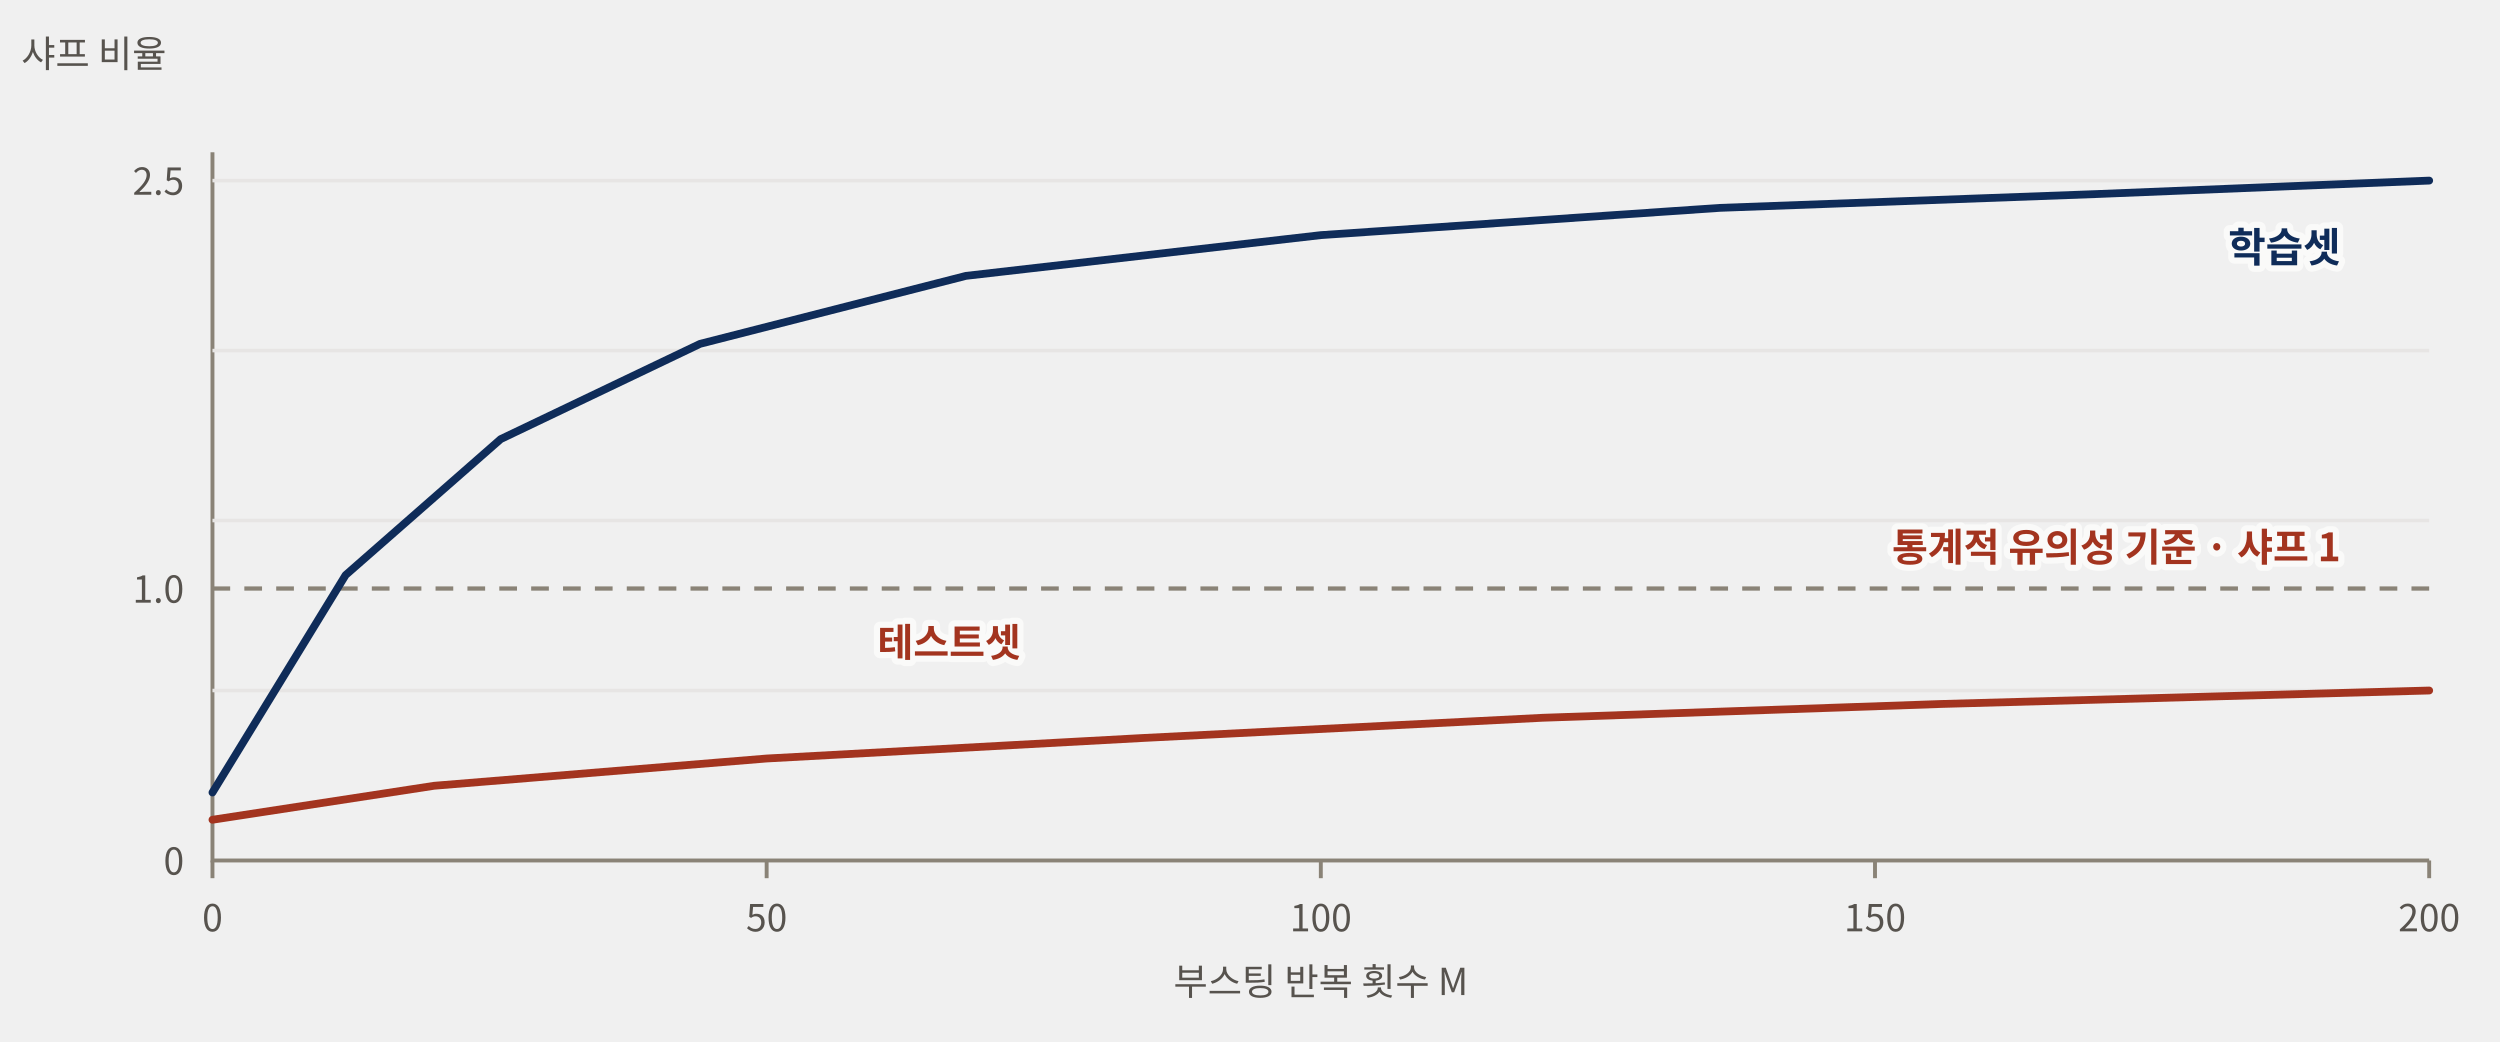
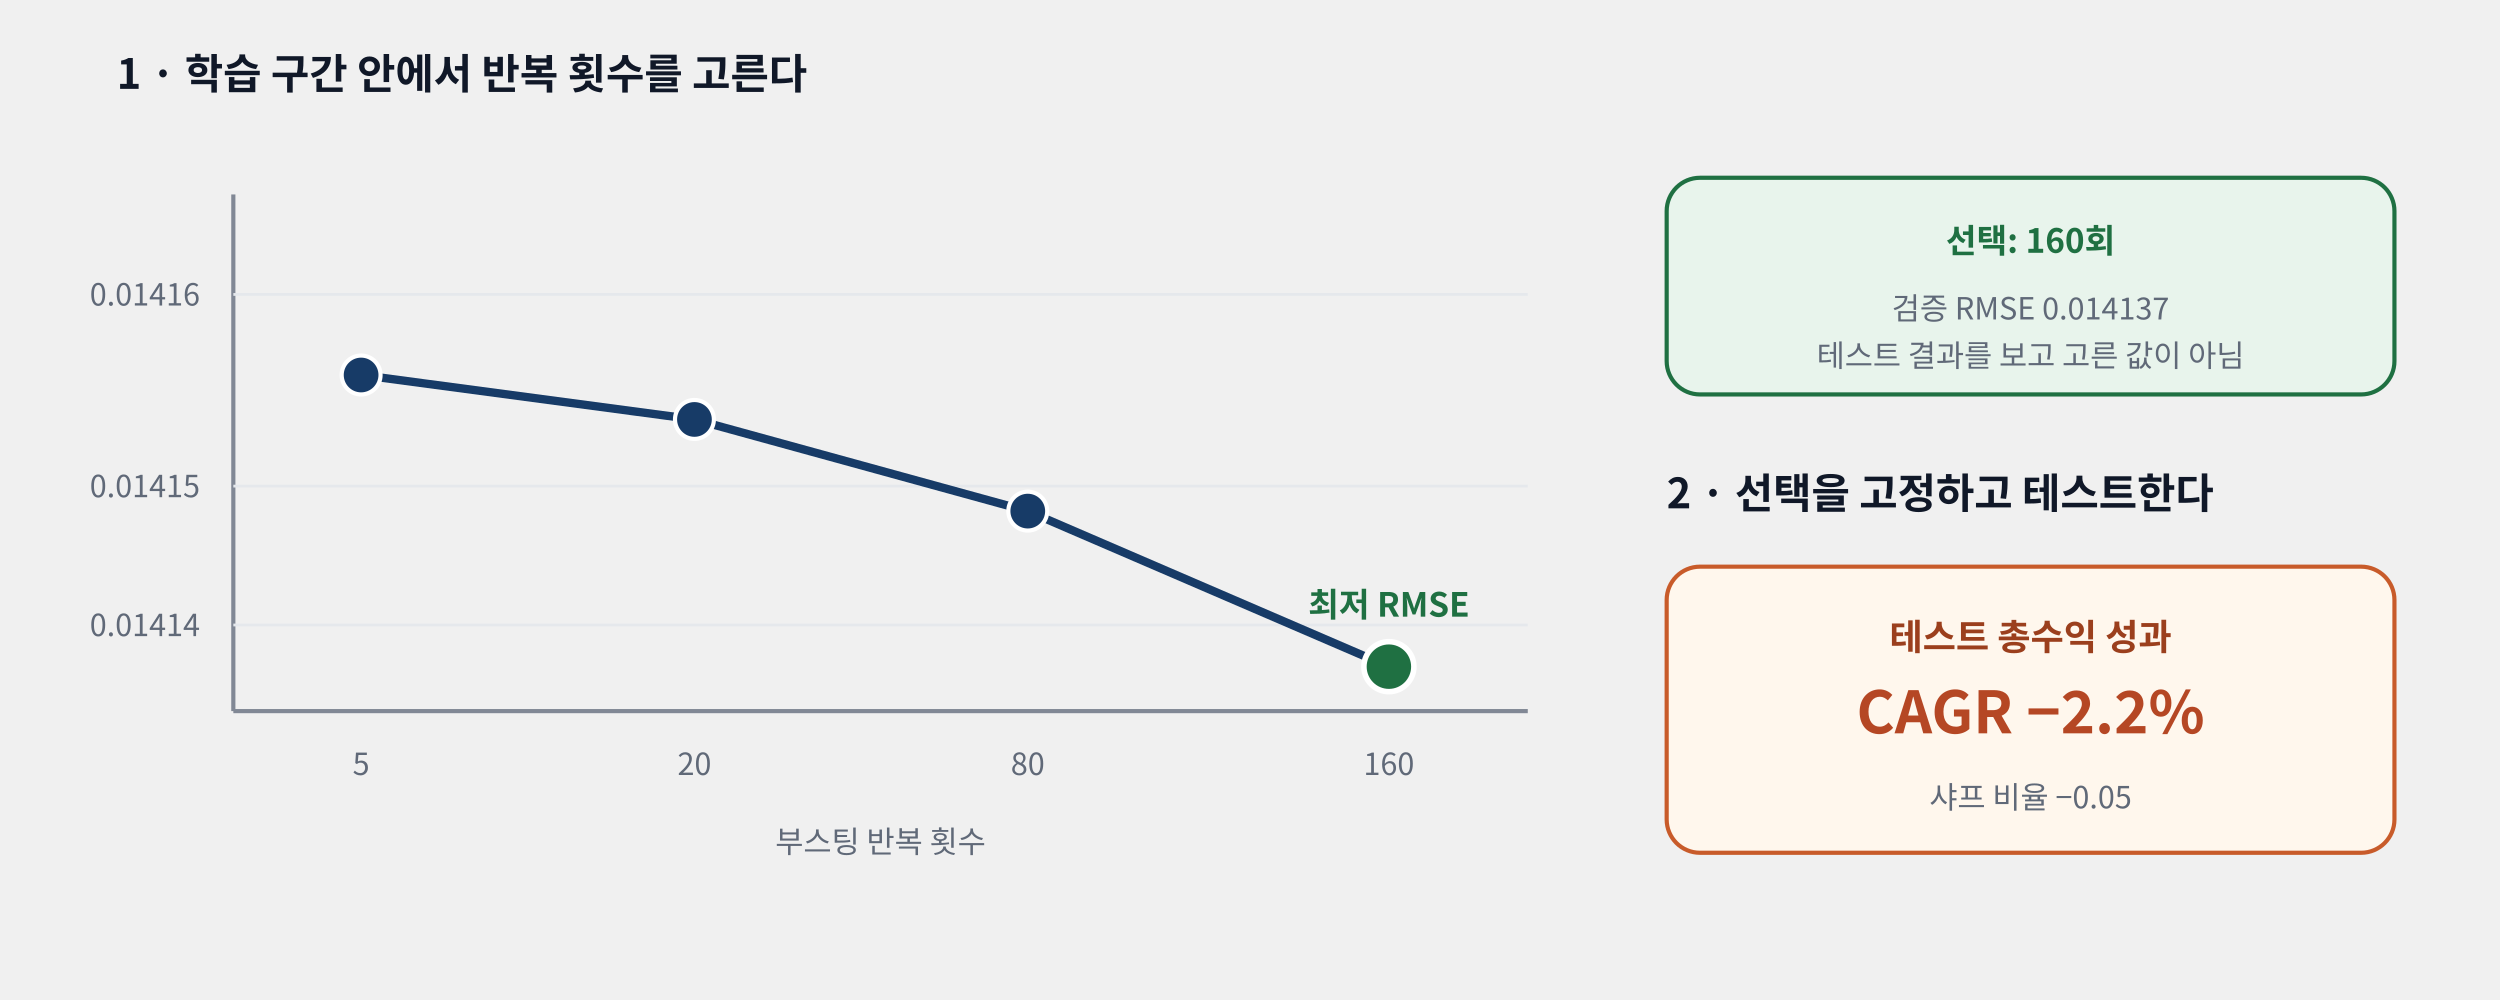
- <svg xmlns="http://www.w3.org/2000/svg" viewBox="14 7 706 294" font-family="Noto Sans CJK KR,Apple SD Gothic Neo,Malgun Gothic,Noto Sans KR,NanumGothic,Inter,system-ui,sans-serif" role="img">
+ <svg xmlns="http://www.w3.org/2000/svg" viewBox="0 0 900 360" role="img" aria-labelledby="title desc" font-family="Noto Sans CJK KR,Apple SD Gothic Neo,Malgun Gothic,Noto Sans KR,NanumGothic,Inter,system-ui,sans-serif">
  <defs>
-     <marker id="ah" markerWidth="9" markerHeight="9" refX="7" refY="3" orient="auto">
-       <path d="M0,0 L7,3 L0,6 Z" fill="#0F2C59" />
-     </marker>
-     <marker id="ahr" markerWidth="9" markerHeight="9" refX="7" refY="3" orient="auto">
-       <path d="M0,0 L7,3 L0,6 Z" fill="#A3341F" />
-     </marker>
-     <marker id="ahg" markerWidth="9" markerHeight="9" refX="7" refY="3" orient="auto">
-       <path d="M0,0 L7,3 L0,6 Z" fill="#1B6B3A" />
-     </marker>
-     <style>
-       .t{fill:#0F0F10;font-size:13px;font-weight:700;text-anchor:middle}
-       .tl{fill:#0F0F10;font-size:12.5px;font-weight:700;text-anchor:start}
-       .s{fill:#57534E;font-size:10.5px;text-anchor:middle}
-       .sl{fill:#57534E;font-size:10.5px;text-anchor:start}
-       .sr{fill:#57534E;font-size:10.5px;text-anchor:end}
-       .lab{fill:#0F2C59;font-size:11.5px;font-weight:700;text-anchor:middle}
-       .labl{fill:#0F2C59;font-size:11.5px;font-weight:700;text-anchor:start}
-       .box{fill:#fff;stroke:#0F2C59;stroke-width:1.4}
-       .key{fill:#0F2C59;stroke:#0F2C59}
-       .tk{fill:#fff;font-size:13px;font-weight:700;text-anchor:middle}
-       .sk{fill:#C7D2E6;font-size:10.5px;text-anchor:middle}
-       .good{fill:#E8F1EA;stroke:#1B6B3A;stroke-width:1.4}
-       .goodt{fill:#1B6B3A;font-size:11px;font-weight:700;text-anchor:middle}
-       .warn{fill:#FBEFEA;stroke:#A3341F;stroke-width:1.4}
-       .warnt{fill:#A3341F;font-size:11px;font-weight:700;text-anchor:middle}
-       .muted{fill:#F3F1EC;stroke:#8A8377;stroke-width:1.3}
-       .mutedt{fill:#6B6357;font-size:10.5px;font-weight:700;text-anchor:middle}
-       .a{stroke:#0F2C59;stroke-width:1.4;fill:none;marker-end:url(#ah)}
-       .ar{stroke:#A3341F;stroke-width:1.4;fill:none;marker-end:url(#ahr)}
-       .ag{stroke:#1B6B3A;stroke-width:1.4;fill:none;marker-end:url(#ahg)}
-       .plain{stroke:#0F2C59;stroke-width:1.3;fill:none}
-       .axis{stroke:#8A8377;stroke-width:1.1;fill:none}
-       .grid{stroke:#E7E5E4;stroke-width:1;fill:none}
-       .ln{stroke:#0F2C59;stroke-width:2.2;fill:none;stroke-linejoin:round;stroke-linecap:round}
-       .lnr{stroke:#A3341F;stroke-width:2.2;fill:none;stroke-linejoin:round;stroke-linecap:round}
-       .lng{stroke:#1B6B3A;stroke-width:2.2;fill:none;stroke-linejoin:round;stroke-linecap:round}
-       .lnthin{stroke:#9AA9C4;stroke-width:1.1;fill:none;stroke-linejoin:round}
-       .dash{stroke:#8A8377;stroke-width:1.2;fill:none;stroke-dasharray:5 4}
-       .band{fill:#0F2C59;opacity:.07}
-       .bandr{fill:#A3341F;opacity:.09}
-       .edge{fill:none;stroke:#0F2C59;stroke-width:1.3}
-       .halo{paint-order:stroke fill;stroke:#FAFAF9;stroke-width:3.5px;stroke-linejoin:round}
-       .an-s{text-anchor:start}
-       .an-m{text-anchor:middle}
-       .an-e{text-anchor:end}
-     </style>
+     <style>.head{fill:#101828;font-size:15px;font-weight:700}.small{fill:#606978;font-size:11px}.axis{stroke:#818895;stroke-width:1.5}.grid{stroke:#e5e8ec;stroke-width:1}.line{fill:none;stroke:#173b67;stroke-width:3}.dot{fill:#173b67;stroke:#fff;stroke-width:1.5}.chosen{fill:#1f7042;stroke:#fff;stroke-width:2}.label{fill:#173b67;font-size:12px;font-weight:700}.green{fill:#1f7042;font-size:12px;font-weight:700}.bad{fill:#b54724}.card{fill:#fff7ed;stroke:#c85b2a;stroke-width:1.5}.rule{fill:#e8f4ec;stroke:#1f7042;stroke-width:1.5}</style>
  </defs>
-   <text class="sl" x="20" y="26">샤프 비율</text>
-   <path class="axis" d="M74,50 V250 H700" />
-   <path class="grid" d="M74,202.0 H700" />
-   <path class="grid" d="M74,154.0 H700" />
-   <path class="grid" d="M74,106.0 H700" />
-   <path class="grid" d="M74,58.0 H700" />
-   <text class="sr an-e" x="66" y="254">0</text>
-   <text class="sr an-e" x="66" y="177.2">1.0</text>
-   <text class="sr an-e" x="66" y="62.0">2.5</text>
-   <path class="axis" d="M74.0,250 v5" />
-   <text class="s an-m" x="74.0" y="270">0</text>
-   <path class="axis" d="M230.5,250 v5" />
-   <text class="s an-m" x="230.5" y="270">50</text>
-   <path class="axis" d="M387.0,250 v5" />
-   <text class="s an-m" x="387.0" y="270">100</text>
-   <path class="axis" d="M543.5,250 v5" />
-   <text class="s an-m" x="543.5" y="270">150</text>
-   <path class="axis" d="M700.0,250 v5" />
-   <text class="s an-m" x="700.0" y="270">200</text>
-   <text class="s an-m" x="387.0" y="288">부스팅 반복 횟수 M</text>
-   <path class="dash" d="M74,173.2 H700" stroke="#A3341F" />
-   <path class="ln" d="M74.0,230.8 L111.6,169.4 L155.4,131.0 L211.7,104.1 L286.8,84.9 L387.0,73.4 L499.7,65.7 L606.1,61.8 L700.0,58.0" />
-   <path class="lnr" d="M74.0,238.5 L136.6,228.9 L230.5,221.2 L336.9,215.4 L449.6,209.7 L562.3,205.8 L700.0,202.0" />
-   <text class="lab an-e halo" x="675.0" y="81.0">학습셋</text>
-   <text class="warnt an-e halo" x="675.0" y="165.5">통계적 유의성 기준 · 샤프 1</text>
-   <text class="warnt an-s halo" x="261.8" y="192.4">테스트셋</text>
+   <text x="42" y="32" class="head">1 · 학습 구간 안에서 반복 횟수를 고른다</text>
+   <line x1="84" y1="70" x2="84" y2="256" class="axis" />
+   <line x1="84" y1="256" x2="550" y2="256" class="axis" />
+   <line x1="84" y1="106" x2="550" y2="106" class="grid" />
+   <line x1="84" y1="175" x2="550" y2="175" class="grid" />
+   <line x1="84" y1="225" x2="550" y2="225" class="grid" />
+   <text x="72" y="110" text-anchor="end" class="small">0.01416</text>
+   <text x="72" y="179" text-anchor="end" class="small">0.01415</text>
+   <text x="72" y="229" text-anchor="end" class="small">0.01414</text>
+   <polyline points="130,135 250,151 370,184 500,240" class="line" />
+   <circle cx="130" cy="135" r="7" class="dot" />
+   <circle cx="250" cy="151" r="7" class="dot" />
+   <circle cx="370" cy="184" r="7" class="dot" />
+   <circle cx="500" cy="240" r="9" class="chosen" />
+   <text x="130" y="279" text-anchor="middle" class="small">5</text>
+   <text x="250" y="279" text-anchor="middle" class="small">20</text>
+   <text x="370" y="279" text-anchor="middle" class="small">80</text>
+   <text x="500" y="279" text-anchor="middle" class="small">160</text>
+   <text x="317" y="307" text-anchor="middle" class="small">부스팅 반복 횟수</text>
+   <text x="500" y="222" text-anchor="middle" class="green">최저 RMSE</text>
+   <rect x="600" y="64" width="262" height="78" rx="12" class="rule" />
+   <text x="731" y="91" text-anchor="middle" class="green">선택: 160회</text>
+   <text x="731" y="115" text-anchor="middle" class="small">검증 RMSE 0.014137</text>
+   <text x="731" y="132" text-anchor="middle" class="small">테스트 결과를 보고 고른 값이 아님</text>
+   <text x="600" y="183" class="head">2 · 선택을 고정하고 테스트한다</text>
+   <rect x="600" y="204" width="262" height="103" rx="12" class="card" />
+   <text x="731" y="234" text-anchor="middle" fill="#9b3f1d" font-size="13" font-weight="700">테스트 총수익 성과</text>
+   <text x="731" y="264" text-anchor="middle" fill="#b54724" font-size="21" font-weight="700">CAGR −2.2%</text>
+   <text x="731" y="291" text-anchor="middle" class="small">샤프 비율 −0.05</text>
</svg>
